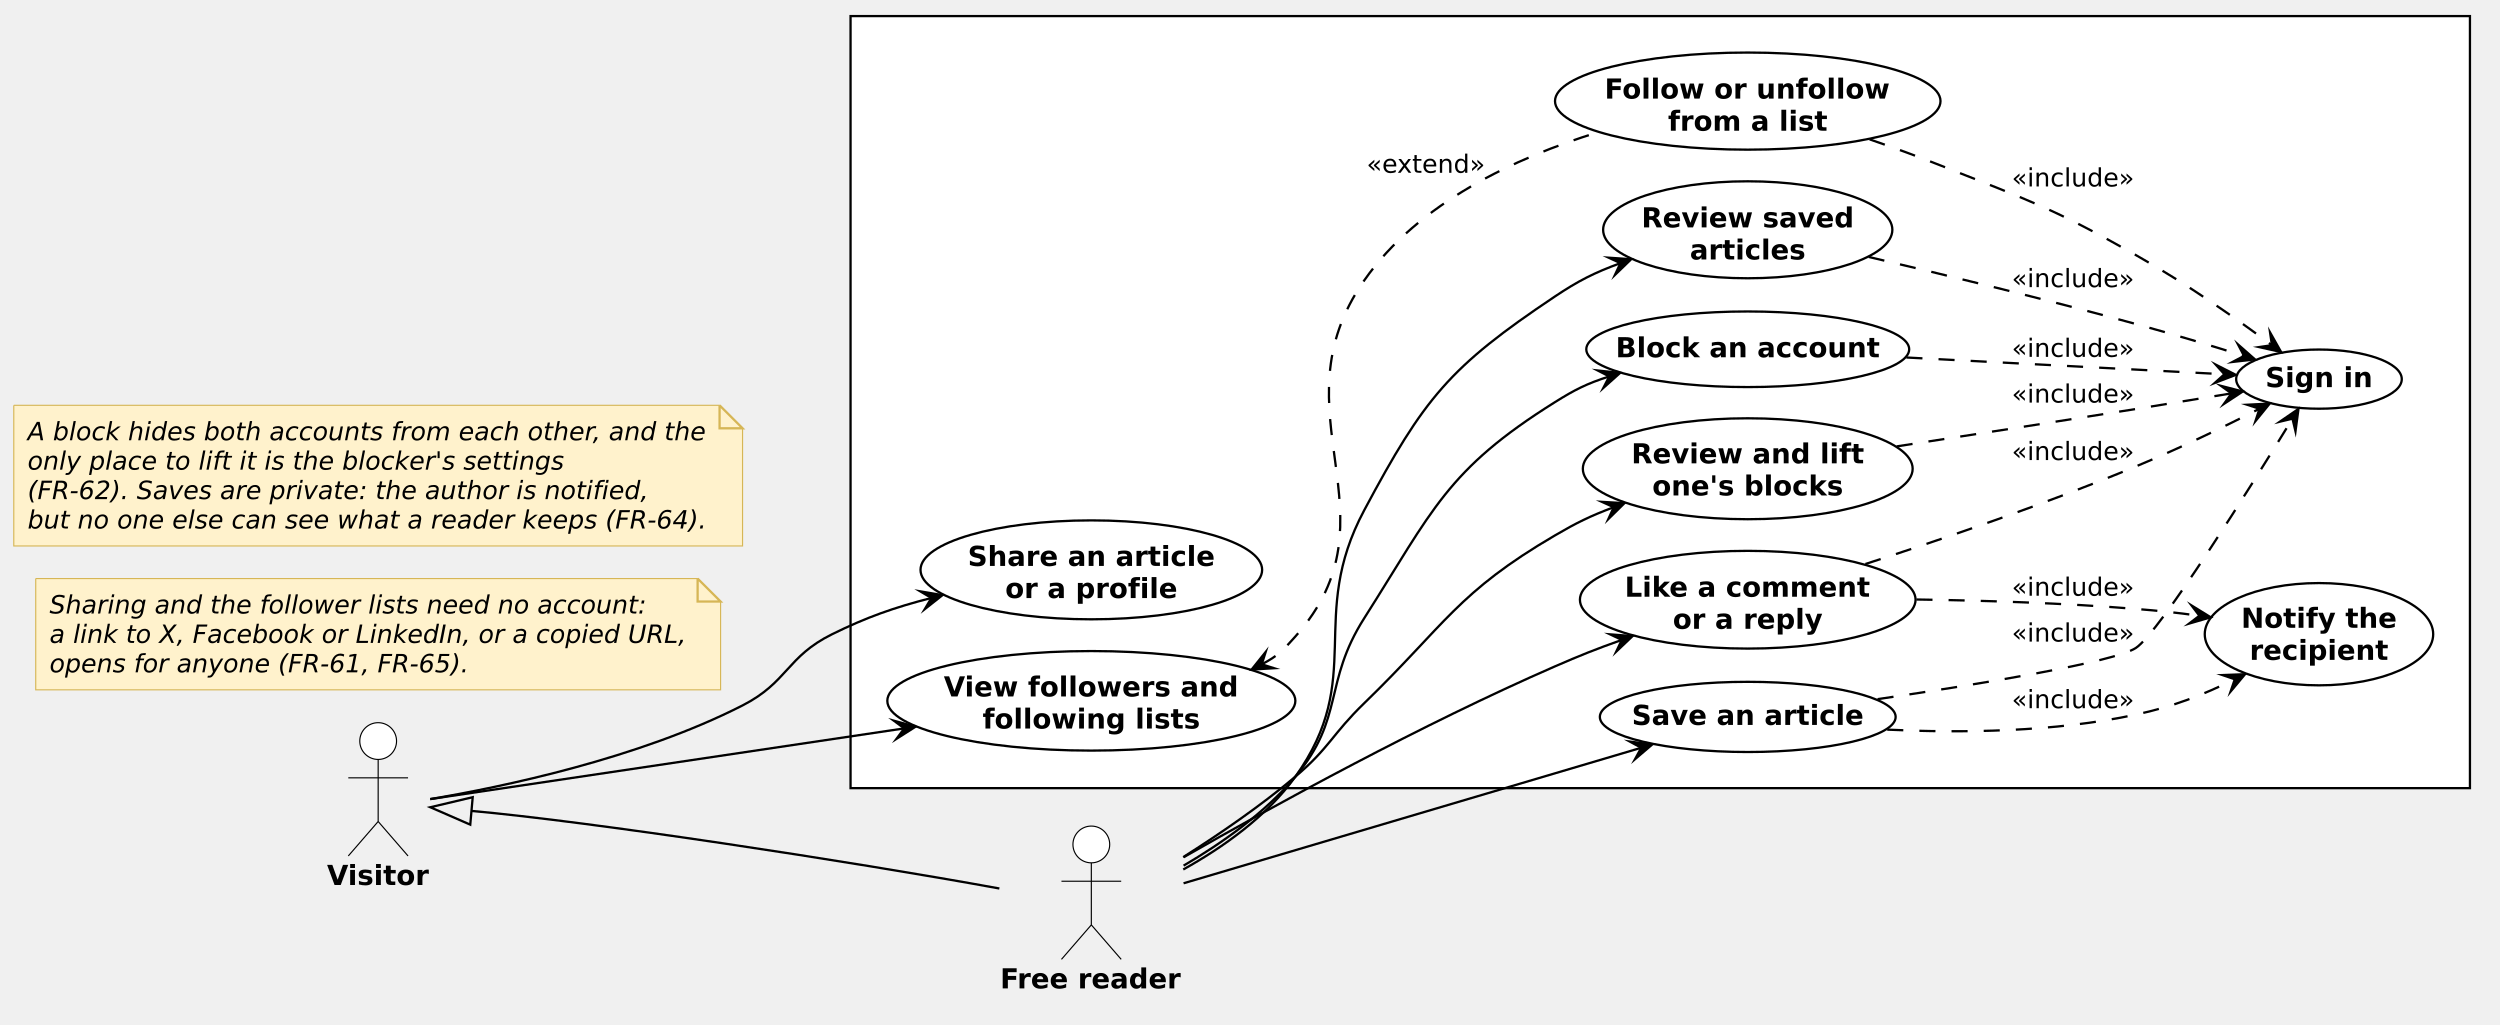
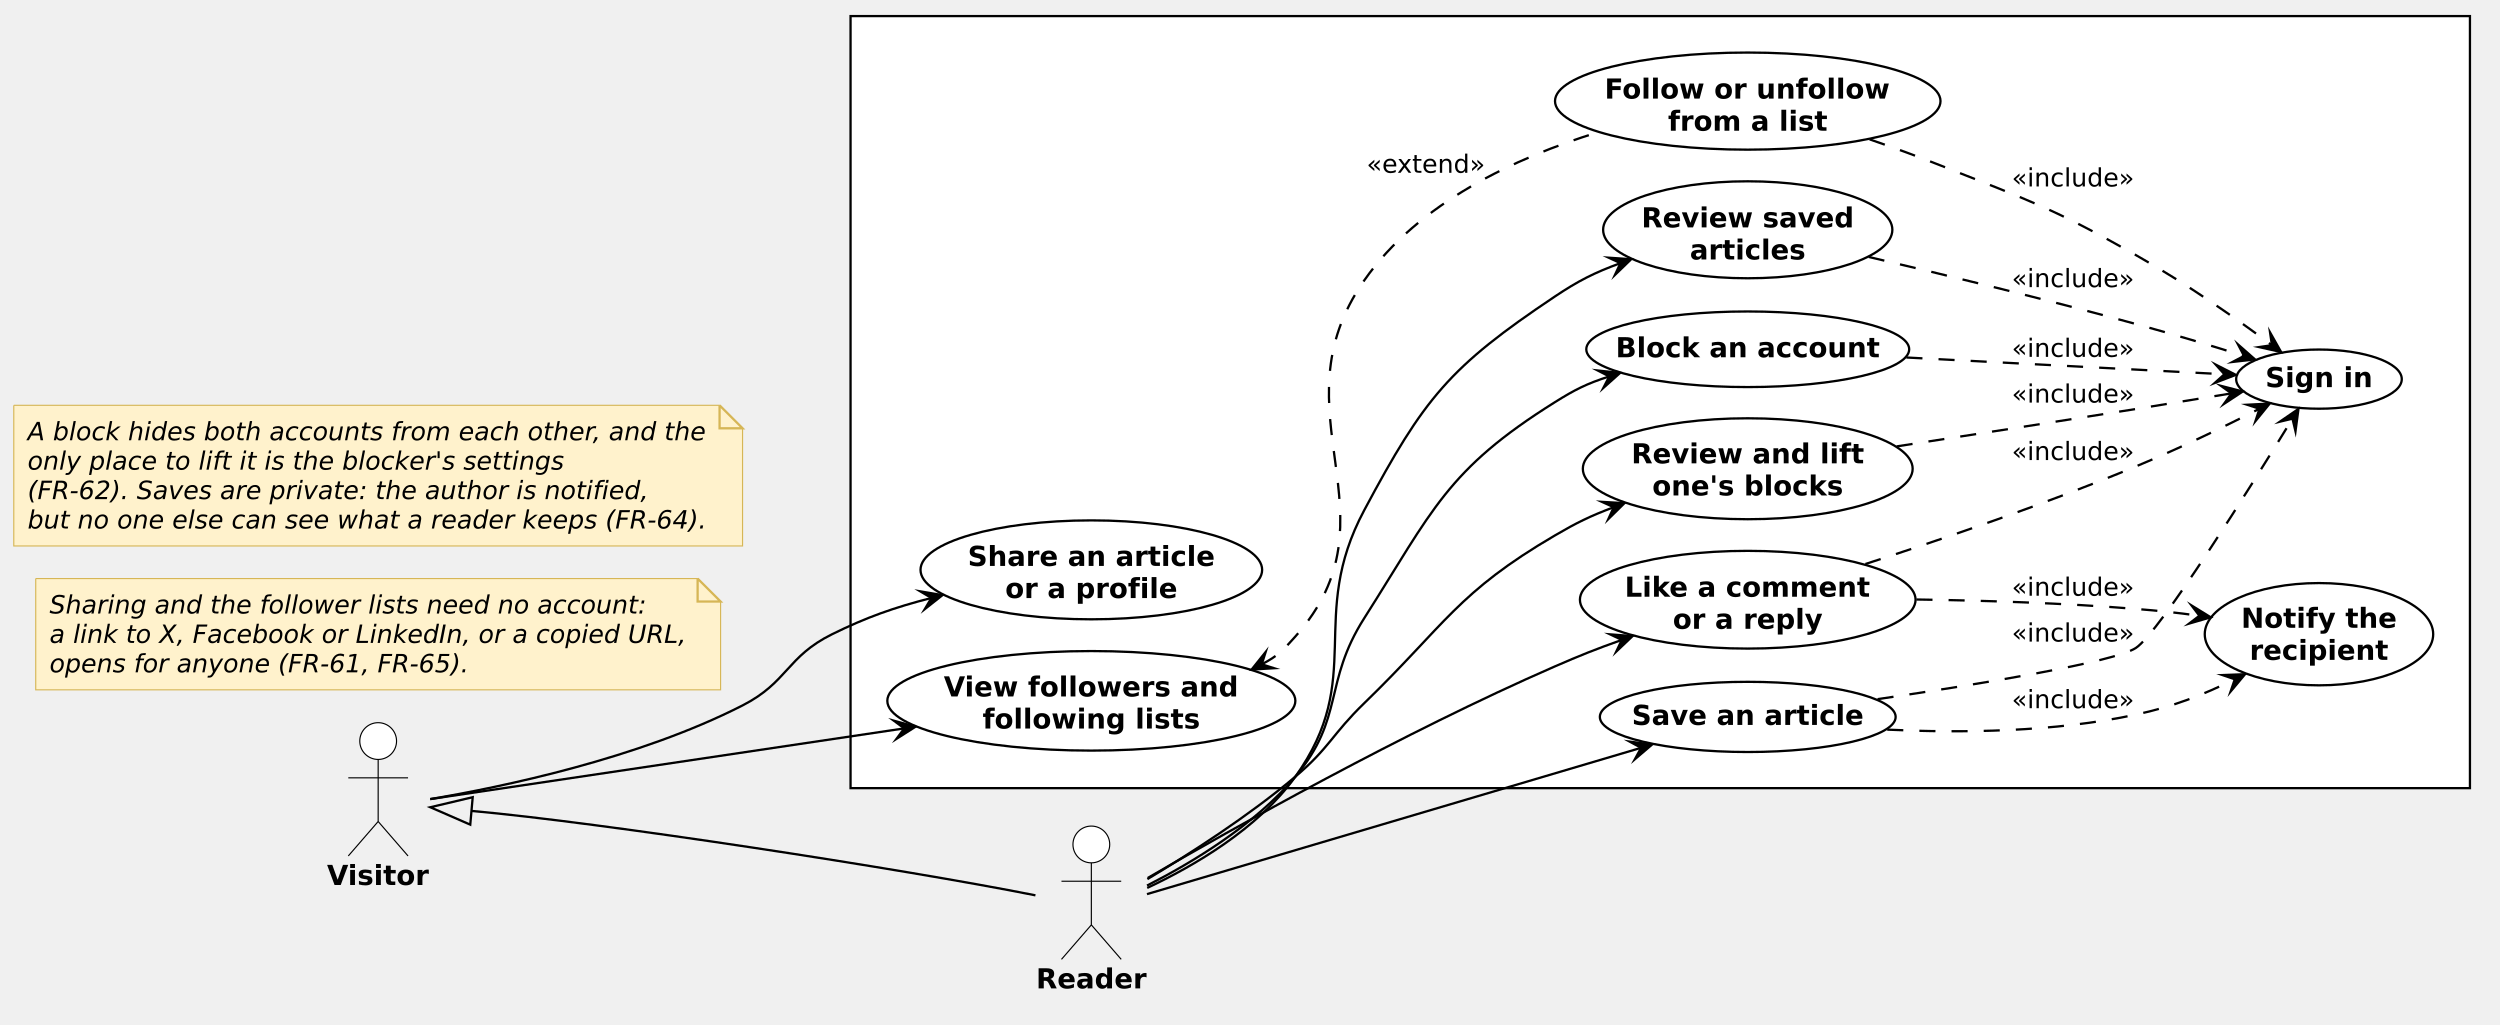
<svg xmlns="http://www.w3.org/2000/svg" contentStyleType="text/css" data-diagram-type="DESCRIPTION" height="446px" preserveAspectRatio="none" style="width:1088px;height:446px;background:#FFFFFF;" version="1.1" viewBox="0 0 1088 446" width="1088px" zoomAndPan="magnify">
  <defs />
  <g>
    <g class="cluster" data-qualified-name="..4" data-source-line="13" id="ent0005">
      <rect fill="#FFFFFF" height="336" style="stroke:#000000;stroke-width:1;" width="704.76" x="370.16" y="7" />
    </g>
    <g class="entity" data-qualified-name="..4.AUTH" data-source-line="14" id="ent0006">
      <ellipse cx="1009.218" cy="164.997" fill="#FFFFFF" rx="36.038" ry="12.877" style="stroke:#000000;stroke-width:1;" />
      <text fill="#000000" font-family="DejaVu Sans" font-size="12" font-weight="700" lengthAdjust="spacing" textLength="46.723" x="985.857" y="168.482">Sign in</text>
    </g>
    <g class="entity" data-qualified-name="..4.SHARE" data-source-line="15" id="ent0007">
      <ellipse cx="474.947" cy="247.998" fill="#FFFFFF" rx="74.338" ry="21.528" style="stroke:#000000;stroke-width:1;" />
      <text fill="#000000" font-family="DejaVu Sans" font-size="12" font-weight="700" lengthAdjust="spacing" textLength="107.566" x="421.164" y="246.295">Share an article</text>
      <text fill="#000000" font-family="DejaVu Sans" font-size="12" font-weight="700" lengthAdjust="spacing" textLength="74.953" x="437.471" y="260.263">or a profile</text>
    </g>
    <g class="entity" data-qualified-name="..4.LISTS" data-source-line="16" id="ent0008">
      <ellipse cx="474.951" cy="305.002" fill="#FFFFFF" rx="88.791" ry="21.662" style="stroke:#000000;stroke-width:1;" />
      <text fill="#000000" font-family="DejaVu Sans" font-size="12" font-weight="700" lengthAdjust="spacing" textLength="128.432" x="410.735" y="303.096">View followers and</text>
      <text fill="#000000" font-family="DejaVu Sans" font-size="12" font-weight="700" lengthAdjust="spacing" textLength="94.693" x="427.604" y="317.064">following lists</text>
    </g>
    <g class="entity" data-qualified-name="..4.FOLLOW" data-source-line="17" id="ent0009">
      <ellipse cx="760.624" cy="44.002" fill="#FFFFFF" rx="83.884" ry="21.132" style="stroke:#000000;stroke-width:1;" />
      <text fill="#000000" font-family="DejaVu Sans" font-size="12" font-weight="700" lengthAdjust="spacing" textLength="124.623" x="698.313" y="42.91">Follow or unfollow</text>
      <text fill="#000000" font-family="DejaVu Sans" font-size="12" font-weight="700" lengthAdjust="spacing" textLength="69.445" x="725.902" y="56.879">from a list</text>
    </g>
    <g class="entity" data-qualified-name="..4.CLIKE" data-source-line="18" id="ent0010">
      <ellipse cx="760.616" cy="260.997" fill="#FFFFFF" rx="73.036" ry="21.267" style="stroke:#000000;stroke-width:1;" />
      <text fill="#000000" font-family="DejaVu Sans" font-size="12" font-weight="700" lengthAdjust="spacing" textLength="107.115" x="707.058" y="259.695">Like a comment</text>
      <text fill="#000000" font-family="DejaVu Sans" font-size="12" font-weight="700" lengthAdjust="spacing" textLength="65.197" x="728.017" y="273.664">or a reply</text>
    </g>
    <g class="entity" data-qualified-name="..4.SAVE" data-source-line="19" id="ent0011">
      <ellipse cx="760.619" cy="312.004" fill="#FFFFFF" rx="64.369" ry="15.274" style="stroke:#000000;stroke-width:1;" />
      <text fill="#000000" font-family="DejaVu Sans" font-size="12" font-weight="700" lengthAdjust="spacing" textLength="100.928" x="710.155" y="315.488">Save an article</text>
    </g>
    <g class="entity" data-qualified-name="..4.SAVED" data-source-line="20" id="ent0012">
      <ellipse cx="760.617" cy="100.001" fill="#FFFFFF" rx="62.937" ry="21.101" style="stroke:#000000;stroke-width:1;" />
      <text fill="#000000" font-family="DejaVu Sans" font-size="12" font-weight="700" lengthAdjust="spacing" textLength="92.508" x="714.364" y="98.958">Review saved</text>
      <text fill="#000000" font-family="DejaVu Sans" font-size="12" font-weight="700" lengthAdjust="spacing" textLength="50.373" x="735.431" y="112.927">articles</text>
    </g>
    <g class="entity" data-qualified-name="..4.BLOCK" data-source-line="21" id="ent0013">
      <ellipse cx="760.617" cy="152.004" fill="#FFFFFF" rx="70.267" ry="16.453" style="stroke:#000000;stroke-width:1;" />
      <text fill="#000000" font-family="DejaVu Sans" font-size="12" font-weight="700" lengthAdjust="spacing" textLength="114.984" x="703.125" y="155.488">Block an account</text>
    </g>
    <g class="entity" data-qualified-name="..4.UNBLOCK" data-source-line="22" id="ent0014">
      <ellipse cx="760.619" cy="204.004" fill="#FFFFFF" rx="71.769" ry="21.964" style="stroke:#000000;stroke-width:1;" />
      <text fill="#000000" font-family="DejaVu Sans" font-size="12" font-weight="700" lengthAdjust="spacing" textLength="101.309" x="709.965" y="201.647">Review and lift</text>
      <text fill="#000000" font-family="DejaVu Sans" font-size="12" font-weight="700" lengthAdjust="spacing" textLength="83.103" x="719.068" y="215.615">one's blocks</text>
    </g>
    <g class="entity" data-qualified-name="..4.NOTIF" data-source-line="23" id="ent0015">
      <ellipse cx="1009.218" cy="276.004" fill="#FFFFFF" rx="49.709" ry="22.254" style="stroke:#000000;stroke-width:1;" />
      <text fill="#000000" font-family="DejaVu Sans" font-size="12" font-weight="700" lengthAdjust="spacing" textLength="67.775" x="975.331" y="273.222">Notify the</text>
      <text fill="#000000" font-family="DejaVu Sans" font-size="12" font-weight="700" lengthAdjust="spacing" textLength="60.404" x="979.016" y="287.191">recipient</text>
    </g>
    <g class="entity" data-qualified-name="VIS" data-source-line="8" id="ent0001">
      <ellipse cx="164.577" cy="322.51" fill="#FFFFFF" rx="8" ry="8" style="stroke:#000000;stroke-width:0.5;" />
      <path d="M164.577,330.51 L164.577,357.51 M151.577,338.51 L177.577,338.51 M164.577,357.51 L151.577,372.51 M164.577,357.51 L177.577,372.51" fill="none" style="stroke:#000000;stroke-width:0.5;" />
      <text fill="#000000" font-family="DejaVu Sans" font-size="12" font-weight="700" lengthAdjust="spacing" textLength="44.555" x="142.3" y="385.149">Visitor</text>
    </g>
    <g class="entity" data-qualified-name="LG" data-source-line="9" id="ent0002">
-       <ellipse cx="474.945" cy="367.51" fill="#FFFFFF" rx="8" ry="8" style="stroke:#000000;stroke-width:0.5;" />
-       <path d="M474.945,375.51 L474.945,402.51 M461.945,383.51 L487.945,383.51 M474.945,402.51 L461.945,417.51 M474.945,402.51 L487.945,417.51" fill="none" style="stroke:#000000;stroke-width:0.5;" />
-       <text fill="#000000" font-family="DejaVu Sans" font-size="12" font-weight="700" lengthAdjust="spacing" textLength="79.371" x="435.26" y="430.149">Free reader</text>
+       <ellipse cx="474.952" cy="367.51" fill="#FFFFFF" rx="8" ry="8" style="stroke:#000000;stroke-width:0.5;" />
+       <path d="M474.952,375.51 L474.952,402.51 M461.952,383.51 L487.952,383.51 M474.952,402.51 L461.952,417.51 M474.952,402.51 L487.952,417.51" fill="none" style="stroke:#000000;stroke-width:0.5;" />
+       <text fill="#000000" font-family="DejaVu Sans" font-size="12" font-weight="700" lengthAdjust="spacing" textLength="48.123" x="450.89" y="430.149">Reader</text>
    </g>
    <g class="entity" data-qualified-name="N1" data-source-line="47" id="ent0033">
      <path d="M15.55,251.79 L15.55,300.204 L313.602,300.204 L313.602,261.79 L303.602,251.79 L15.55,251.79" fill="#FFF2CC" style="stroke:#D6B656;stroke-width:0.5;" />
      <path d="M303.602,251.79 L303.602,261.79 L313.602,261.79 L303.602,251.79" fill="#FFF2CC" style="stroke:#D6B656;stroke-width:1;" />
      <text fill="#000000" font-family="DejaVu Sans" font-size="11" font-style="italic" lengthAdjust="spacing" textLength="259.789" x="21.55" y="267">Sharing and the follower lists need no account:</text>
      <text fill="#000000" font-family="DejaVu Sans" font-size="11" font-style="italic" lengthAdjust="spacing" textLength="277.052" x="21.55" y="279.805">a link to X, Facebook or LinkedIn, or a copied URL,</text>
      <text fill="#000000" font-family="DejaVu Sans" font-size="11" font-style="italic" lengthAdjust="spacing" textLength="182.435" x="21.55" y="292.61">opens for anyone (FR-61, FR-65).</text>
    </g>
    <g class="entity" data-qualified-name="N2" data-source-line="53" id="ent0034">
      <path d="M6,176.39 L6,237.609 L323.157,237.609 L323.157,186.39 L313.157,176.39 L6,176.39" fill="#FFF2CC" style="stroke:#D6B656;stroke-width:0.5;" />
      <path d="M313.157,176.39 L313.157,186.39 L323.157,186.39 L313.157,176.39" fill="#FFF2CC" style="stroke:#D6B656;stroke-width:1;" />
      <text fill="#000000" font-family="DejaVu Sans" font-size="11" font-style="italic" lengthAdjust="spacing" textLength="296.157" x="12" y="191.6">A block hides both accounts from each other, and the</text>
      <text fill="#000000" font-family="DejaVu Sans" font-size="11" font-style="italic" lengthAdjust="spacing" textLength="233.481" x="12" y="204.405">only place to lift it is the blocker's settings</text>
      <text fill="#000000" font-family="DejaVu Sans" font-size="11" font-style="italic" lengthAdjust="spacing" textLength="270.188" x="12" y="217.21">(FR-62). Saves are private: the author is notified,</text>
      <text fill="#000000" font-family="DejaVu Sans" font-size="11" font-style="italic" lengthAdjust="spacing" textLength="295.453" x="12" y="230.014">but no one else can see what a reader keeps (FR-64).</text>
    </g>
    <g class="link" data-entity-1="ent0002" data-entity-2="ent0001" data-link-type="extension" data-source-line="11" id="lnk3">
-       <path d="M434.92,386.67 C369.26,374.69 256.738,357.523 205.189,352.913" fill="none" id="LG-to-VIS" style="stroke:#000000;stroke-width:1;" />
-       <polygon fill="none" points="187.26,351.31,204.654,358.889,205.723,346.937,187.26,351.31" style="stroke:#000000;stroke-width:1;stroke-linejoin:miter;stroke-miterlimit:10;" />
+       <path d="M450.62,389.65 C392.76,378.1 261.259,357.922 205.189,352.912" fill="none" id="LG-to-VIS" style="stroke:#000000;stroke-width:1;" />
+       <polygon fill="none" points="187.26,351.31,204.655,358.888,205.723,346.936,187.26,351.31" style="stroke:#000000;stroke-width:1;stroke-linejoin:miter;stroke-miterlimit:10;" />
    </g>
    <g class="link" data-entity-1="ent0001" data-entity-2="ent0007" data-link-type="dependency" data-source-line="26" id="lnk16">
      <path d="M187.22,347.77 C218.54,342.48 277.75,330.17 323.16,307 C342.88,296.93 342.3,285.8 362.16,276 C377.05,268.65 389.185,264.355 405.345,260.235" fill="none" id="VIS-to-SHARE" style="stroke:#000000;stroke-width:1;" />
      <polygon fill="#000000" points="410.19,259,400.481,257.347,405.345,260.235,402.457,265.099,410.19,259" style="stroke:#000000;stroke-width:1;stroke-linejoin:miter;stroke-miterlimit:10;" />
    </g>
    <g class="link" data-entity-1="ent0001" data-entity-2="ent0008" data-link-type="dependency" data-source-line="27" id="lnk17">
      <path d="M187.26,347.76 C230.45,341.32 324.065,327.358 393.515,316.998" fill="none" id="VIS-to-LISTS" style="stroke:#000000;stroke-width:1;" />
      <polygon fill="#000000" points="398.46,316.26,388.968,313.632,393.515,316.998,390.149,321.544,398.46,316.26" style="stroke:#000000;stroke-width:1;stroke-linejoin:miter;stroke-miterlimit:10;" />
    </g>
    <g class="link" data-entity-1="ent0002" data-entity-2="ent0010" data-link-type="dependency" data-source-line="28" id="lnk18">
-       <path d="M515.09,373.09 C554.94,350.31 618.92,315.2 676.74,290 C687.5,285.3 694.568,282.484 705.798,278.494" fill="none" id="LG-to-CLIKE" style="stroke:#000000;stroke-width:1;" />
+       <path d="M499.49,382.09 C536.42,360.6 610.61,318.83 676.74,290 C687.5,285.3 694.568,282.484 705.798,278.494" fill="none" id="LG-to-CLIKE" style="stroke:#000000;stroke-width:1;" />
      <polygon fill="#000000" points="710.51,276.82,700.69,276.064,705.798,278.494,703.369,283.602,710.51,276.82" style="stroke:#000000;stroke-width:1;stroke-linejoin:miter;stroke-miterlimit:10;" />
    </g>
    <g class="link" data-entity-1="ent0002" data-entity-2="ent0011" data-link-type="dependency" data-source-line="29" id="lnk19">
-       <path d="M515.09,384.4 C568.75,368.52 659.856,341.54 714.256,325.43" fill="none" id="LG-to-SAVE" style="stroke:#000000;stroke-width:1;" />
-       <polygon fill="#000000" points="719.05,324.01,709.285,322.73,714.256,325.43,711.556,330.401,719.05,324.01" style="stroke:#000000;stroke-width:1;stroke-linejoin:miter;stroke-miterlimit:10;" />
+       <path d="M499.16,389.12 C547.33,374.86 653.856,343.309 714.196,325.449" fill="none" id="LG-to-SAVE" style="stroke:#000000;stroke-width:1;" />
+       <polygon fill="#000000" points="718.99,324.03,709.225,322.749,714.196,325.449,711.495,330.42,718.99,324.03" style="stroke:#000000;stroke-width:1;stroke-linejoin:miter;stroke-miterlimit:10;" />
    </g>
    <g class="link" data-entity-1="ent0002" data-entity-2="ent0012" data-link-type="dependency" data-source-line="30" id="lnk20">
-       <path d="M514.95,378.4 C532.25,368.77 551.43,355.24 563.74,338 C594.68,294.66 568.64,268.96 593.74,222 C619.85,173.14 630.68,159.79 676.74,129 C686.75,122.3 693.783,118.695 705.203,114.525" fill="none" id="LG-to-SAVED" style="stroke:#000000;stroke-width:1;" />
+       <path d="M499.26,386.43 C519.31,377.02 547.5,360.74 563.74,338 C594.68,294.66 568.64,268.96 593.74,222 C619.85,173.14 630.68,159.79 676.74,129 C686.75,122.3 693.783,118.695 705.203,114.525" fill="none" id="LG-to-SAVED" style="stroke:#000000;stroke-width:1;" />
      <polygon fill="#000000" points="709.9,112.81,700.074,112.14,705.203,114.525,702.818,119.654,709.9,112.81" style="stroke:#000000;stroke-width:1;stroke-linejoin:miter;stroke-miterlimit:10;" />
    </g>
    <g class="link" data-entity-1="ent0002" data-entity-2="ent0013" data-link-type="dependency" data-source-line="31" id="lnk21">
-       <path d="M515.1,376.72 C531.8,366.96 550.46,353.8 563.74,338 C585.24,312.39 575.79,297.21 593.74,269 C623.66,221.98 629.49,204.56 676.74,175 C685.35,169.61 690.471,166.993 700.341,163.813" fill="none" id="LG-to-BLOCK" style="stroke:#000000;stroke-width:1;" />
+       <path d="M499.19,385.39 C518.64,375.5 546,359.12 563.74,338 C585.24,312.39 575.79,297.21 593.74,269 C623.66,221.98 629.49,204.56 676.74,175 C685.35,169.61 690.471,166.993 700.341,163.813" fill="none" id="LG-to-BLOCK" style="stroke:#000000;stroke-width:1;" />
      <polygon fill="#000000" points="705.1,162.28,695.307,161.233,700.341,163.813,697.76,168.847,705.1,162.28" style="stroke:#000000;stroke-width:1;stroke-linejoin:miter;stroke-miterlimit:10;" />
    </g>
    <g class="link" data-entity-1="ent0002" data-entity-2="ent0014" data-link-type="dependency" data-source-line="32" id="lnk22">
-       <path d="M514.93,373.01 C530.68,363.03 548.66,350.72 563.74,338 C578.64,325.43 579.74,319.56 593.74,306 C629.02,271.81 634.33,257.79 676.74,233 C686.08,227.53 691.94,224.629 702.29,220.739" fill="none" id="LG-to-UNBLOCK" style="stroke:#000000;stroke-width:1;" />
+       <path d="M499.35,382.6 C517.66,371.64 543.35,355.19 563.74,338 C578.64,325.43 579.74,319.56 593.74,306 C629.02,271.81 634.33,257.79 676.74,233 C686.08,227.53 691.94,224.629 702.29,220.739" fill="none" id="LG-to-UNBLOCK" style="stroke:#000000;stroke-width:1;" />
      <polygon fill="#000000" points="706.97,218.98,697.138,218.402,702.29,220.739,699.953,225.891,706.97,218.98" style="stroke:#000000;stroke-width:1;stroke-linejoin:miter;stroke-miterlimit:10;" />
    </g>
    <g class="link" data-entity-1="ent0008" data-entity-2="ent0009" data-link-type="dependency" data-source-line="34" id="lnk23">
      <path d="M549.119,289.1 C556.279,285.39 558.42,282.97 563.74,277 C610.35,224.55 553.55,179.51 593.74,122 C617.34,88.21 659.52,68.65 695.43,57.56" fill="none" id="LISTS-backto-FOLLOW" style="stroke:#000000;stroke-width:1;stroke-dasharray:7,7;" />
      <polygon fill="#000000" points="544.68,291.4,554.511,290.811,549.119,289.1,550.831,283.708,544.68,291.4" style="stroke:#000000;stroke-width:1;stroke-linejoin:miter;stroke-miterlimit:10;" />
      <text fill="#000000" font-family="DejaVu Sans" font-size="11" lengthAdjust="spacing" textLength="51.772" x="594.74" y="75.2">«extend»</text>
    </g>
    <g class="link" data-entity-1="ent0009" data-entity-2="ent0006" data-link-type="dependency" data-source-line="35" id="lnk24">
      <path d="M813.66,60.65 C823.95,64.2 834.63,68.07 844.51,72 C883.14,87.33 893.35,90.5 929.51,111 C952.43,123.99 973.229,138.685 988.739,150.225" fill="none" id="FOLLOW-to-AUTH" style="stroke:#000000;stroke-width:1;stroke-dasharray:7,7;" />
      <polygon fill="#000000" points="992.75,153.21,987.917,144.628,988.739,150.225,983.142,151.047,992.75,153.21" style="stroke:#000000;stroke-width:1;stroke-linejoin:miter;stroke-miterlimit:10;" />
      <text fill="#000000" font-family="DejaVu Sans" font-size="11" lengthAdjust="spacing" textLength="53.313" x="875.51" y="81.16">«include»</text>
    </g>
    <g class="link" data-entity-1="ent0010" data-entity-2="ent0006" data-link-type="dependency" data-source-line="36" id="lnk25">
      <path d="M811.81,245.46 C845.5,234.59 890.65,219.18 929.51,203 C949.68,194.6 967.603,185.886 983.323,177.895" fill="none" id="CLIKE-to-AUTH" style="stroke:#000000;stroke-width:1;stroke-dasharray:7,7;" />
      <polygon fill="#000000" points="987.78,175.63,977.944,176.142,983.323,177.895,981.569,183.274,987.78,175.63" style="stroke:#000000;stroke-width:1;stroke-linejoin:miter;stroke-miterlimit:10;" />
      <text fill="#000000" font-family="DejaVu Sans" font-size="11" lengthAdjust="spacing" textLength="53.313" x="875.51" y="200.21">«include»</text>
    </g>
    <g class="link" data-entity-1="ent0010" data-entity-2="ent0015" data-link-type="dependency" data-source-line="37" id="lnk26">
      <path d="M834.02,260.9 C863.66,261.34 898.27,262.45 929.51,265 C940.1,265.86 946.486,266.527 957.165,267.977" fill="none" id="CLIKE-to-NOTIF" style="stroke:#000000;stroke-width:1;stroke-dasharray:7,7;" />
      <polygon fill="#000000" points="962.12,268.65,953.74,263.476,957.165,267.977,952.664,271.403,962.12,268.65" style="stroke:#000000;stroke-width:1;stroke-linejoin:miter;stroke-miterlimit:10;" />
      <text fill="#000000" font-family="DejaVu Sans" font-size="11" lengthAdjust="spacing" textLength="53.313" x="875.51" y="259.27">«include»</text>
    </g>
    <g class="link" data-entity-1="ent0011" data-entity-2="ent0006" data-link-type="dependency" data-source-line="38" id="lnk27">
      <path d="M817.12,304.27 C862.28,297.63 920.05,288.16 929.51,282 C939.81,275.28 979.842,211.24 997.682,182.21" fill="none" id="SAVE-to-AUTH" style="stroke:#000000;stroke-width:1;stroke-dasharray:7,7;" />
      <polygon fill="#000000" points="1000.3,177.95,992.18,183.524,997.682,182.21,998.996,187.712,1000.3,177.95" style="stroke:#000000;stroke-width:1;stroke-linejoin:miter;stroke-miterlimit:10;" />
      <text fill="#000000" font-family="DejaVu Sans" font-size="11" lengthAdjust="spacing" textLength="53.313" x="875.51" y="279.21">«include»</text>
    </g>
    <g class="link" data-entity-1="ent0011" data-entity-2="ent0015" data-link-type="dependency" data-source-line="39" id="lnk28">
      <path d="M821.32,317.54 C853.68,319.08 894.18,318.61 929.51,311 C945.88,307.47 958.503,302.537 972.573,295.617" fill="none" id="SAVE-to-NOTIF" style="stroke:#000000;stroke-width:1;stroke-dasharray:7,7;" />
      <polygon fill="#000000" points="977.06,293.41,967.219,293.793,972.573,295.617,970.749,300.971,977.06,293.41" style="stroke:#000000;stroke-width:1;stroke-linejoin:miter;stroke-miterlimit:10;" />
      <text fill="#000000" font-family="DejaVu Sans" font-size="11" lengthAdjust="spacing" textLength="53.313" x="875.51" y="308.21">«include»</text>
    </g>
    <g class="link" data-entity-1="ent0012" data-entity-2="ent0006" data-link-type="dependency" data-source-line="40" id="lnk29">
      <path d="M813.25,111.81 C846.55,119.62 890.74,130.36 929.51,141 C946.87,145.76 961.428,150.156 976.598,154.906" fill="none" id="SAVED-to-AUTH" style="stroke:#000000;stroke-width:1;stroke-dasharray:7,7;" />
      <polygon fill="#000000" points="981.37,156.4,973.976,149.893,976.598,154.906,971.586,157.528,981.37,156.4" style="stroke:#000000;stroke-width:1;stroke-linejoin:miter;stroke-miterlimit:10;" />
      <text fill="#000000" font-family="DejaVu Sans" font-size="11" lengthAdjust="spacing" textLength="53.313" x="875.51" y="124.97">«include»</text>
    </g>
    <g class="link" data-entity-1="ent0013" data-entity-2="ent0006" data-link-type="dependency" data-source-line="41" id="lnk30">
      <path d="M829.66,155.58 C876.13,158.03 930.817,160.917 968.047,162.877" fill="none" id="BLOCK-to-AUTH" style="stroke:#000000;stroke-width:1;stroke-dasharray:7,7;" />
      <polygon fill="#000000" points="973.04,163.14,964.263,158.672,968.047,162.877,963.842,166.661,973.04,163.14" style="stroke:#000000;stroke-width:1;stroke-linejoin:miter;stroke-miterlimit:10;" />
      <text fill="#000000" font-family="DejaVu Sans" font-size="11" lengthAdjust="spacing" textLength="53.313" x="875.51" y="155.32">«include»</text>
    </g>
    <g class="link" data-entity-1="ent0014" data-entity-2="ent0006" data-link-type="dependency" data-source-line="42" id="lnk31">
      <path d="M825.42,194.27 C856.79,189.45 895.14,183.49 929.51,178 C944.82,175.54 956.868,173.57 971.128,171.2" fill="none" id="UNBLOCK-to-AUTH" style="stroke:#000000;stroke-width:1;stroke-dasharray:7,7;" />
      <polygon fill="#000000" points="976.06,170.38,966.526,167.91,971.128,171.2,967.838,175.801,976.06,170.38" style="stroke:#000000;stroke-width:1;stroke-linejoin:miter;stroke-miterlimit:10;" />
      <text fill="#000000" font-family="DejaVu Sans" font-size="11" lengthAdjust="spacing" textLength="53.313" x="875.51" y="175.21">«include»</text>
    </g>
  </g>
</svg>
